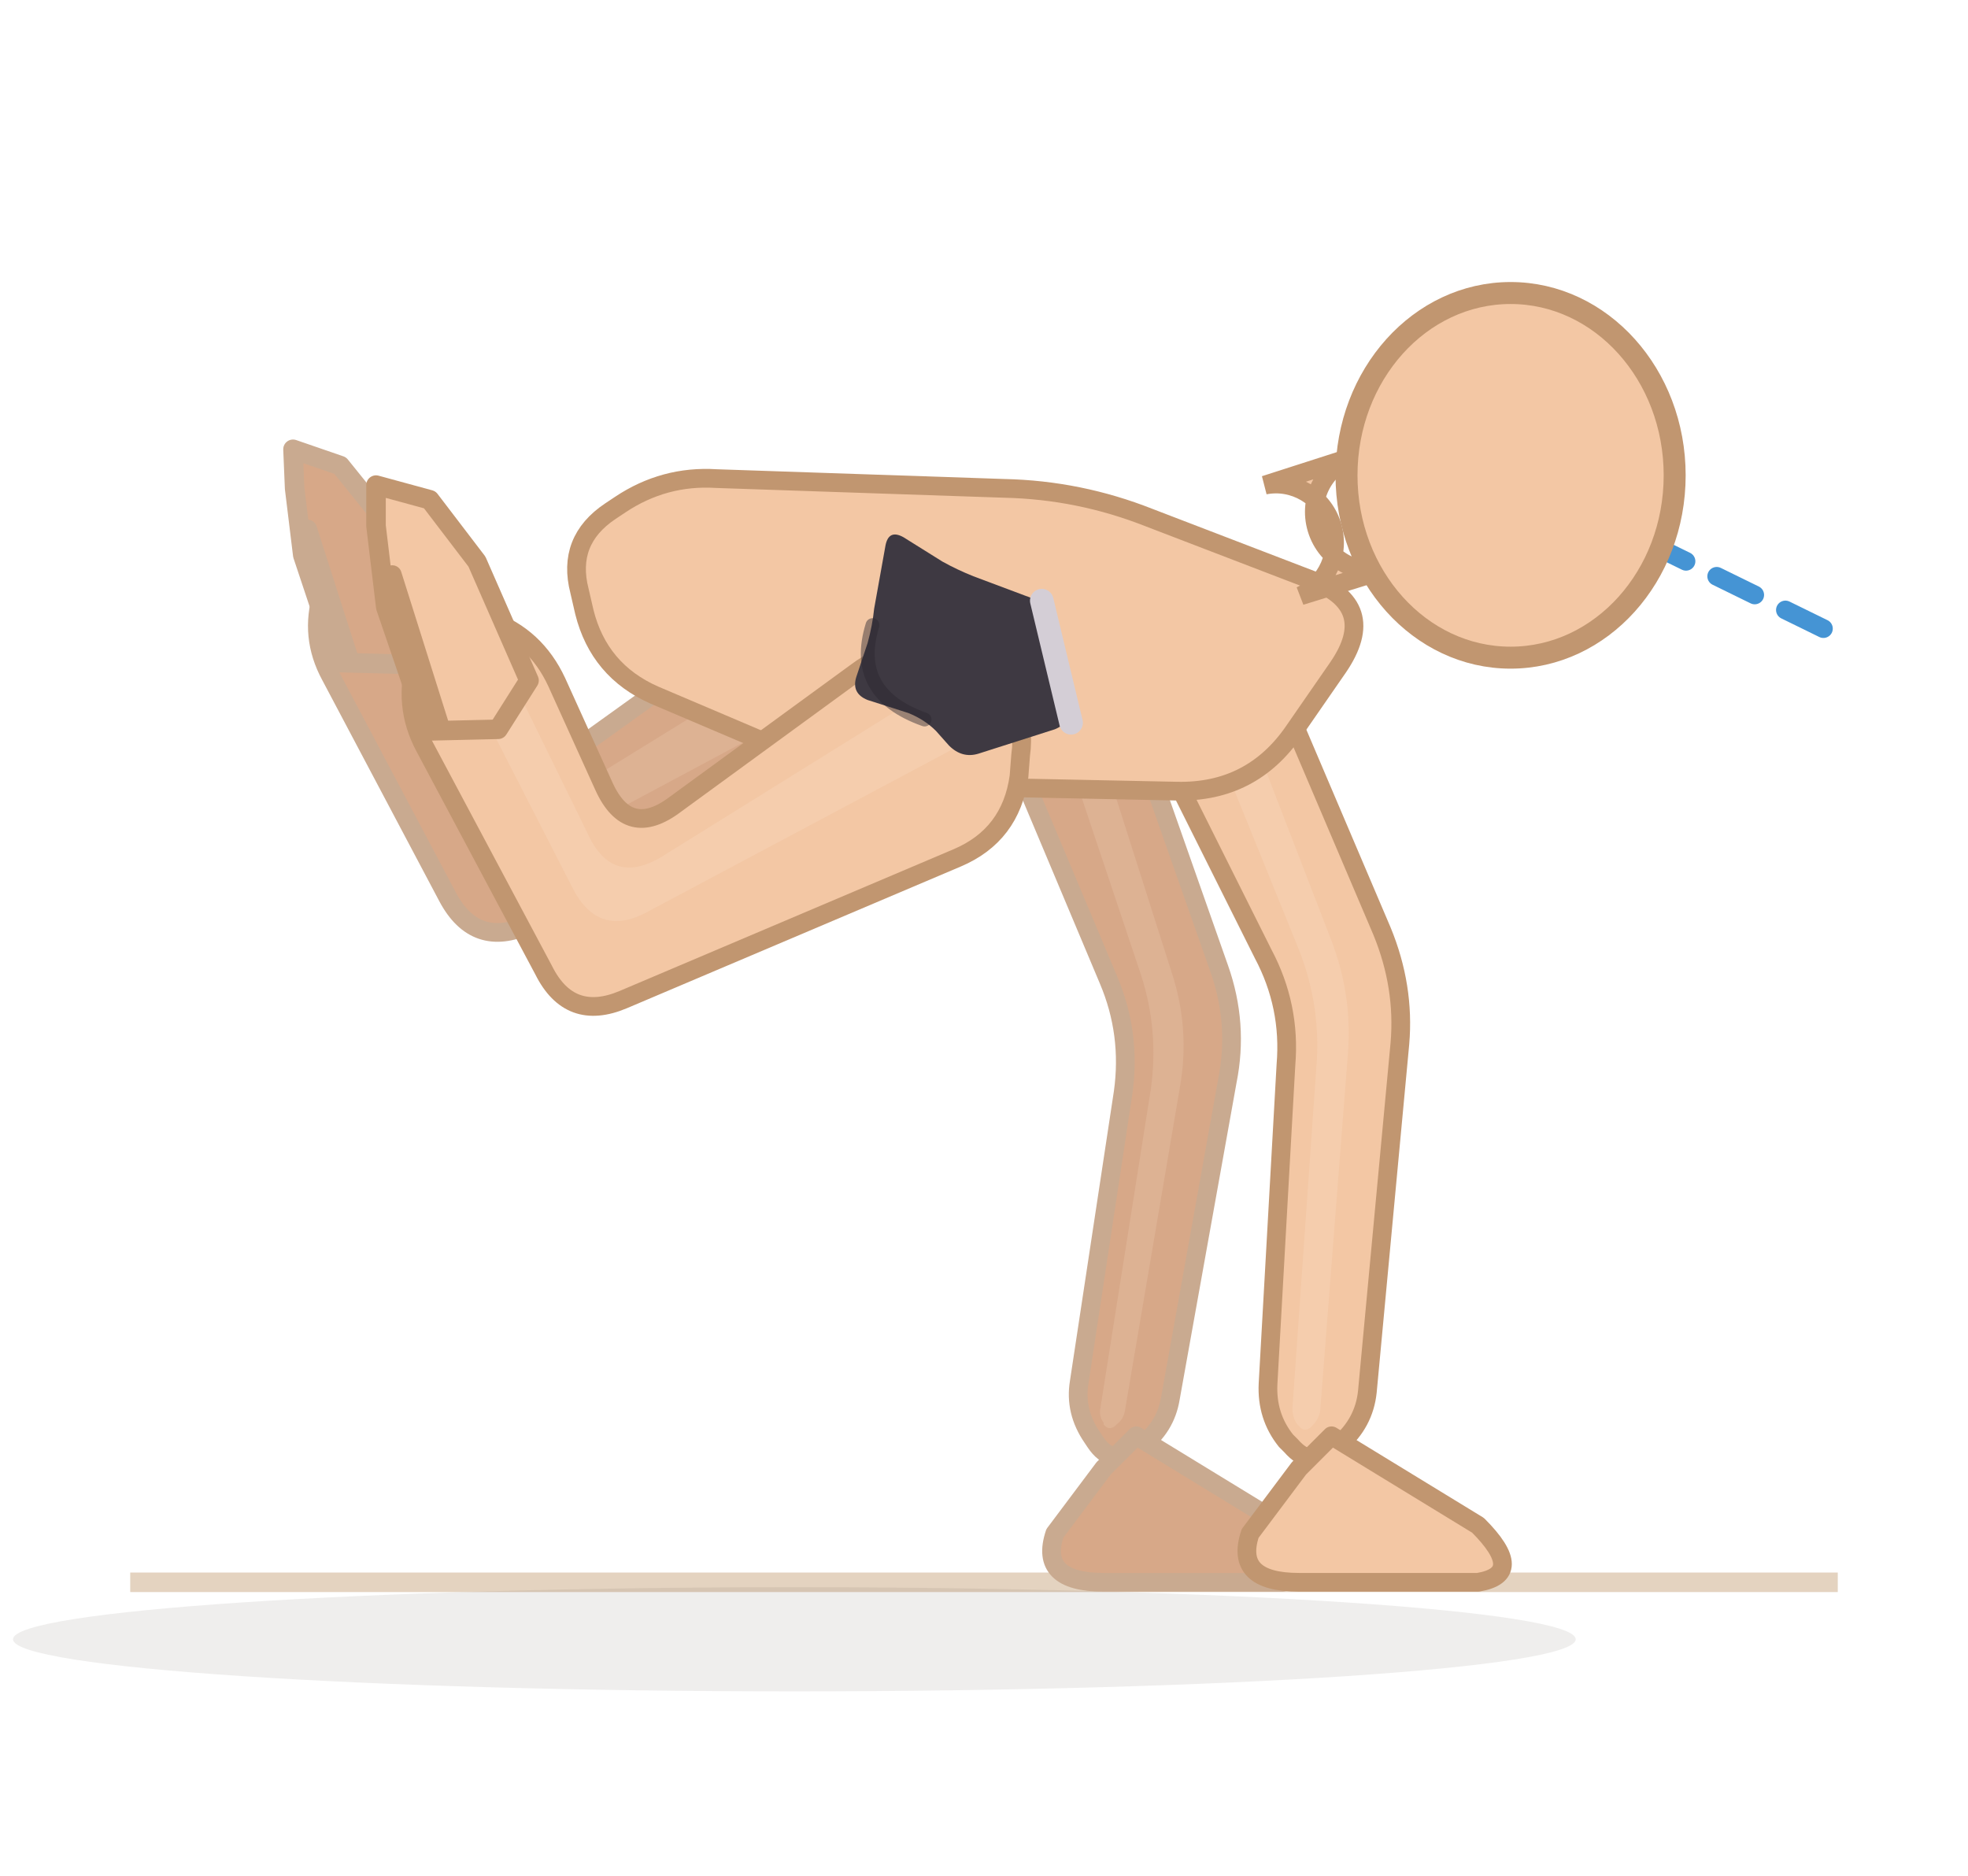
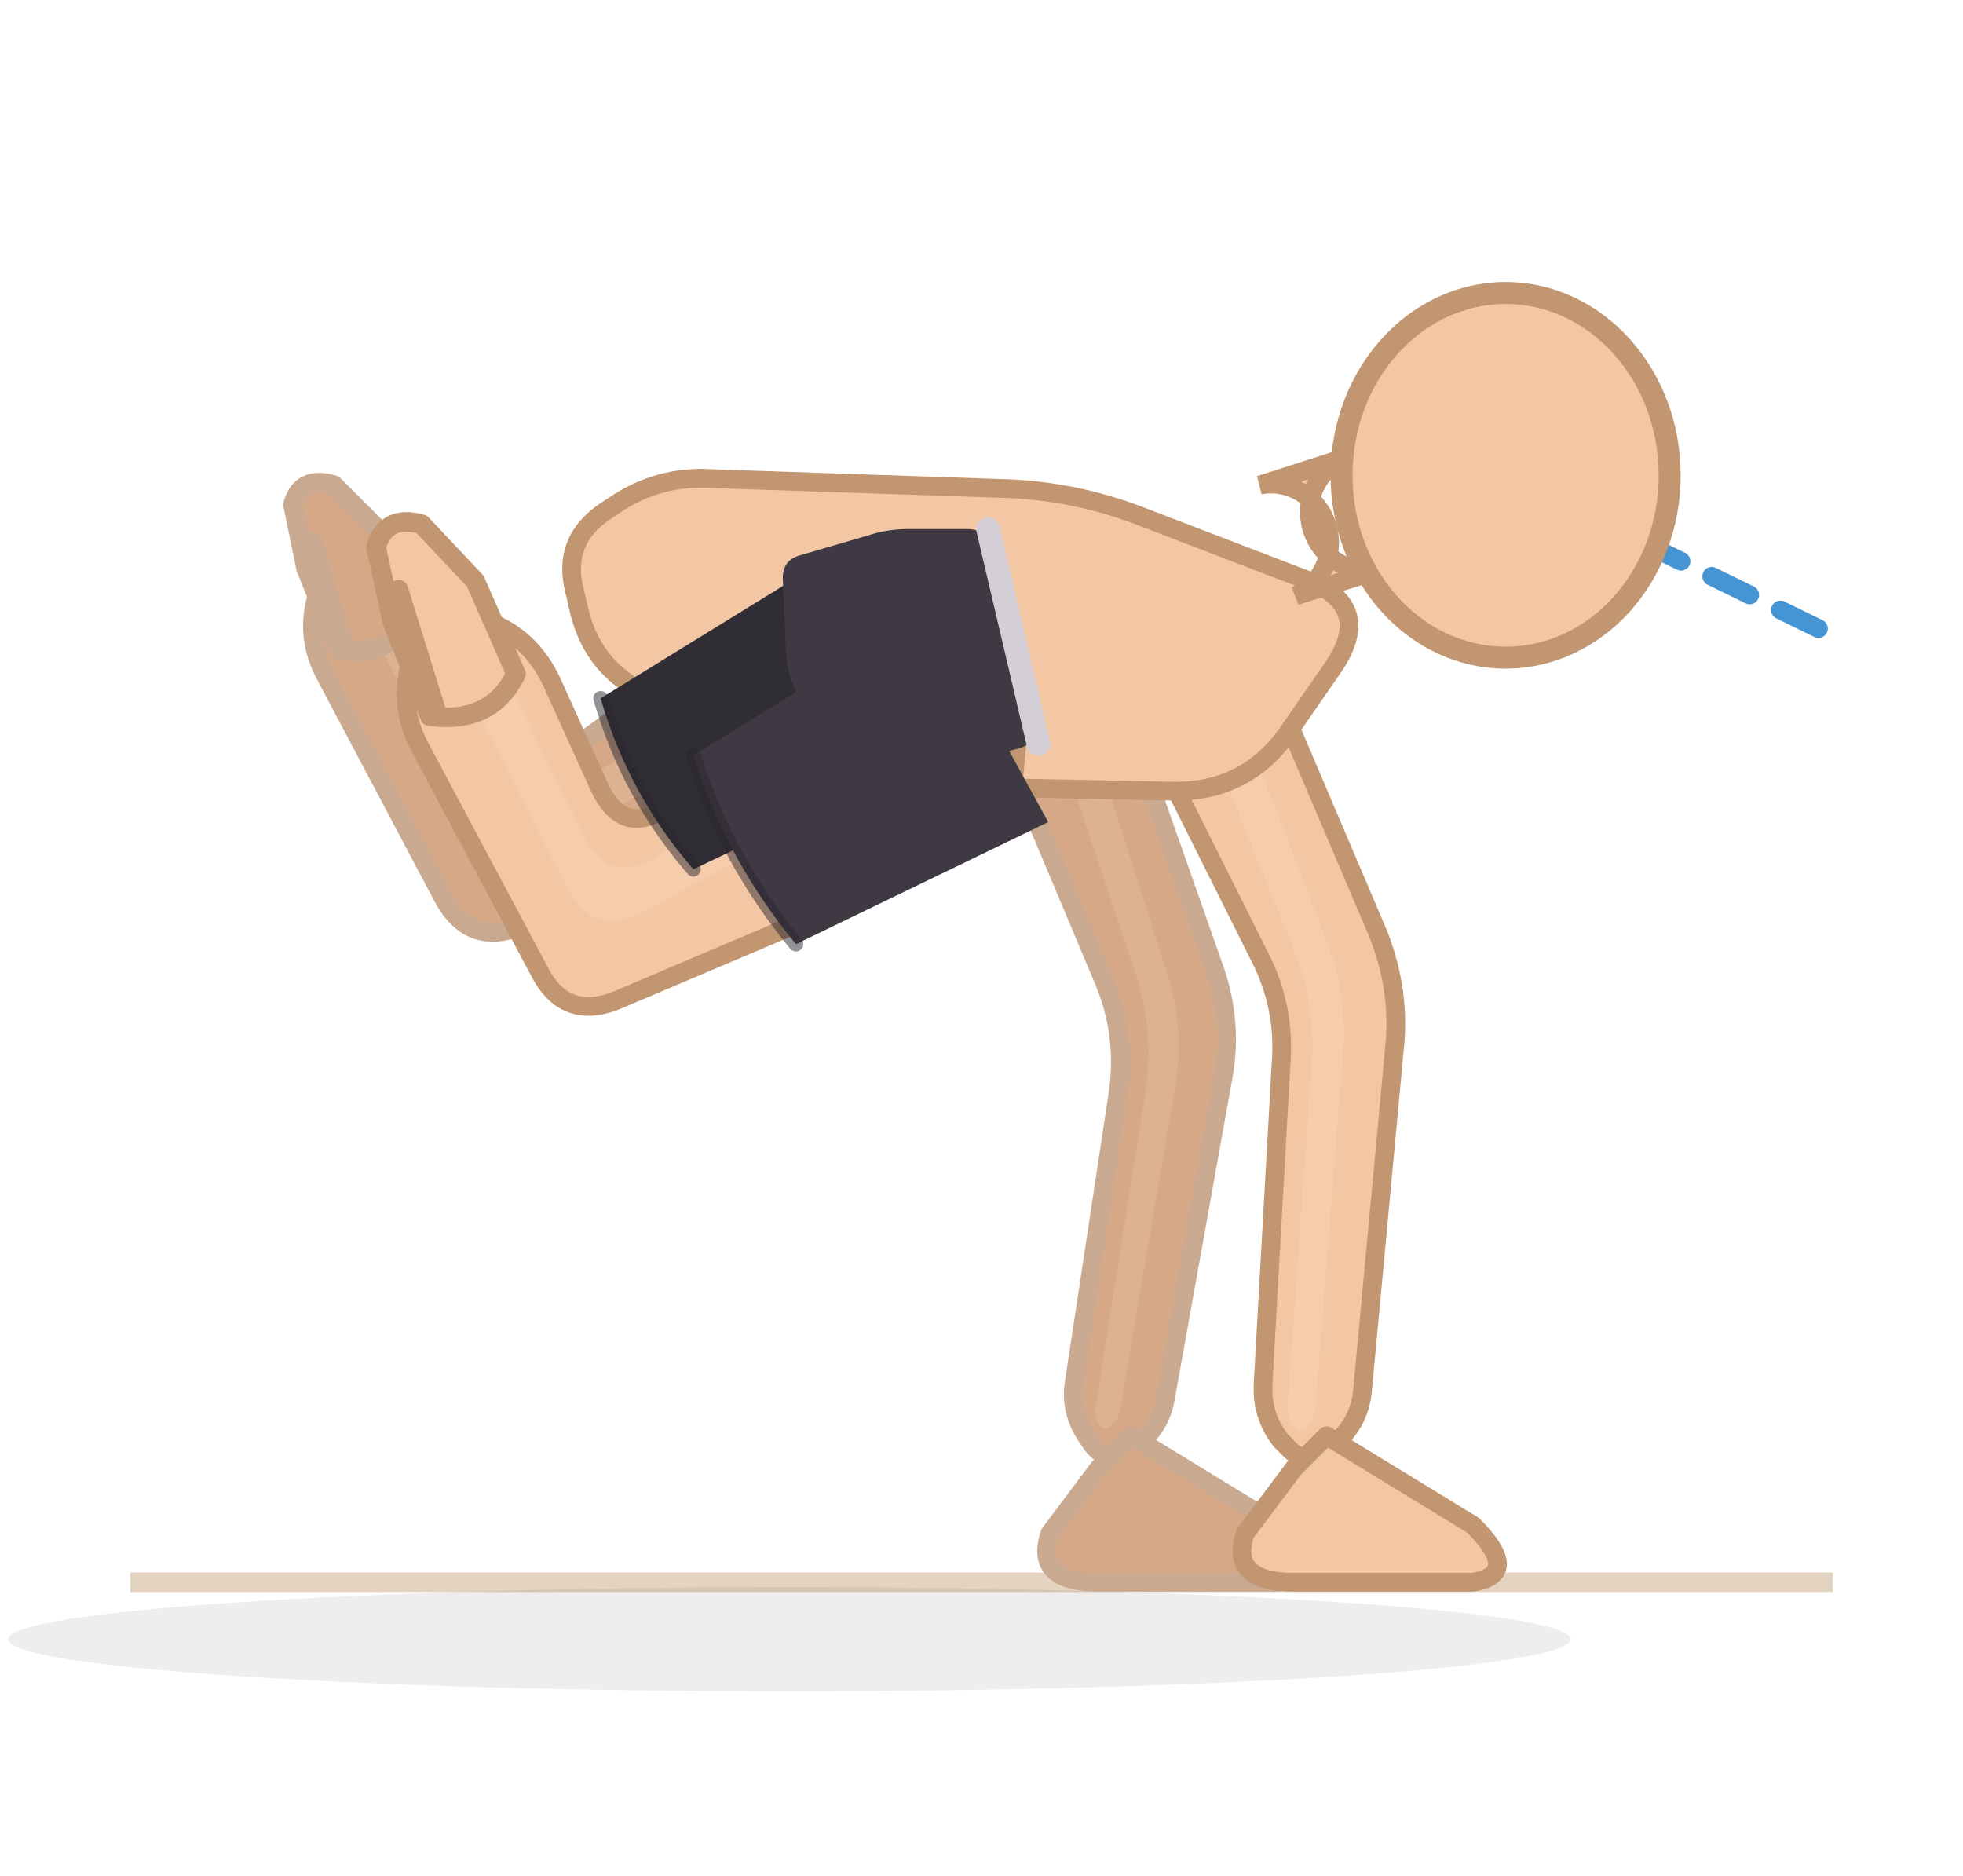
- <svg xmlns="http://www.w3.org/2000/svg" viewBox="55.2 70.8 120.9 115.2">
-   <line x1="63.2" y1="168" x2="168.1" y2="168" stroke="#e4d3c0" stroke-width="1.2" />
+ <svg xmlns="http://www.w3.org/2000/svg" viewBox="55.5 70.8 120.6 115.2">
+   <line x1="63.5" y1="168" x2="168.1" y2="168" stroke="#e4d3c0" stroke-width="1.2" />
  <ellipse cx="104" cy="171.5" rx="48" ry="3.2" fill="rgba(62,42,28,0.08)" />
  <path d="M 115.1,111.5 L 123.3,131 Q 124.7,134.3 124.2,137.9 L 121.5,155.7 Q 121.2,157.5 122.3,159.1 L 122.5,159.4 Q 123.5,160.9 125,159.8 L 125.3,159.6 Q 126.8,158.5 127.1,156.7 L 130.6,137.2 Q 131.3,133.7 130.1,130.3 L 122.5,108.7 Q 121.7,106.6 119.6,106 L 119.1,105.9 Q 117,105.3 115.8,107.2 L 115.5,107.6 Q 114.3,109.4 115.1,111.5 Z" fill="#d7a888" stroke="#c9aa90" stroke-width="1.15" stroke-linejoin="round" />
  <path d="M 117.9,108.6 L 125.3,130.7 Q 126.4,134.1 125.9,137.7 L 122.8,157.3 Q 122.7,157.8 123,158.2 L 123,158.3 Q 123.3,158.7 123.7,158.4 L 123.8,158.3 Q 124.2,158 124.3,157.5 L 127.7,137.5 Q 128.3,134 127.2,130.6 L 120,108 Q 119.8,107.4 119.2,107.2 L 119.1,107.1 Q 118.5,106.9 118.1,107.4 L 118,107.6 Q 117.7,108.1 117.9,108.6 Z" fill="#f3d4bc" opacity="0.22" />
  <path d="M 123,161 L 120,165 Q 119,168 123,168 L 134,168 Q 137,167.5 134,164.5 L 125,159 Z" fill="#d7a888" stroke="#c9aa90" stroke-width="1.15" stroke-linejoin="round" />
  <path d="M 123.1,110 L 132.8,129.4 Q 134.5,132.6 134.2,136.2 L 133.1,155.8 Q 133,157.8 134.2,159.3 L 134.5,159.6 Q 135.8,161.1 137.2,159.8 L 137.5,159.5 Q 139,158.2 139.2,156.3 L 141.2,134.9 Q 141.5,131.4 140.1,128 L 130.9,106.4 Q 130,104.2 127.6,103.7 L 127.1,103.6 Q 124.7,103.1 123.5,105.2 L 123.2,105.7 Q 122,107.8 123.1,110 Z" fill="#f3c7a4" stroke="#c19670" stroke-width="1.15" stroke-linejoin="round" />
  <path d="M 125.9,106.7 L 134.9,128.9 Q 136.3,132.3 136.1,135.9 L 134.6,157.3 Q 134.6,157.9 134.9,158.3 L 135,158.4 Q 135.3,158.8 135.7,158.5 L 135.8,158.4 Q 136.2,158 136.3,157.5 L 138,135.6 Q 138.3,132 137,128.6 L 128.2,105.8 Q 127.9,105.2 127.3,105 L 127.1,105 Q 126.5,104.8 126.1,105.4 L 126,105.5 Q 125.7,106.1 125.9,106.7 Z" fill="#fbe3cf" opacity="0.22" />
  <path d="M 135,161 L 132,165 Q 131,168 135,168 L 146,168 Q 149,167.5 146,164.5 L 137,159 Z" fill="#f3c7a4" stroke="#c19670" stroke-width="1.15" stroke-linejoin="round" />
  <path d="M 102.2,108.5 L 90.5,116.9 Q 87.6,118.9 86.1,115.7 L 82.9,108.6 Q 81.8,106.1 79.2,105.2 L 78.6,105 Q 76,104.1 75.2,106.7 L 75,107.3 Q 74.2,109.9 75.5,112.3 L 82.7,125.9 Q 84.4,129.1 87.7,127.6 L 107.8,118.8 Q 111,117.4 111.4,114 L 111.5,113.3 Q 111.9,109.9 108.8,108.4 L 108.1,108 Q 105,106.6 102.2,108.5 Z" fill="#d7a888" stroke="#c9aa90" stroke-width="1.15" stroke-linejoin="round" />
  <path d="M 105.7,109.9 L 89.8,119.7 Q 86.8,121.6 85.2,118.3 L 80.1,107.8 Q 79.8,107.1 79.1,106.8 L 78.9,106.8 Q 78.2,106.5 78,107.2 L 77.9,107.4 Q 77.7,108.1 78,108.8 L 84.3,121.2 Q 85.9,124.4 89.1,122.7 L 107.4,112.9 Q 108.3,112.4 108.4,111.5 L 108.4,111.2 Q 108.5,110.3 107.6,109.9 L 107.4,109.8 Q 106.5,109.4 105.7,109.9 Z" fill="#f3d4bc" opacity="0.22" />
-   <path d="M 81.3,108.8 L 79.8,111.6 L 76,111.5 L 73.8,104.9 L 73.3,100.8 L 73.2,98.4 L 76.1,99.4 L 78.6,102.5 L 81.3,108.8 Z" fill="#d7a888" stroke="#c9aa90" stroke-width="1.2" stroke-linejoin="round" />
-   <path d="M 76.6,111.1 L 74.1,103.3" fill="none" stroke="#c9aa90" stroke-width="1.15" stroke-linecap="round" />
+   <path d="M 80.9,108.3 Q 79.7,111.3 76.3,110.7 L 74.3,105.7 L 73.5,101.8 Q 74,100 76,100.6 L 78.8,103.4 Z" fill="#d7a888" stroke="#c9aa90" stroke-width="1.2" stroke-linejoin="round" />
+   <path d="M 76.6,110.3 L 74.7,104" fill="none" stroke="#c9aa90" stroke-width="1.15" stroke-linecap="round" />
  <path d="M 99.2,100.2 L 116.9,100.8 Q 121.5,100.9 125.8,102.6 L 135.7,106.4 Q 140,108 137.4,111.8 L 134.7,115.7 Q 132.1,119.5 127.5,119.4 L 112.9,119.1 Q 108.3,119 104.1,117.2 L 95.4,113.5 Q 92,112 91.1,108.4 L 90.8,107.1 Q 90,104 92.7,102.2 L 93.3,101.8 Q 96,100 99.2,100.2 Z" fill="#f3c7a4" stroke="#c19670" stroke-width="1.15" stroke-linejoin="round" />
  <path d="M 107.8,112.1 L 96.7,120.2 Q 93.8,122.4 92.3,119.1 L 89.4,112.7 Q 88.1,109.9 85.3,108.9 L 84.7,108.7 Q 81.8,107.7 81,110.5 L 80.8,111.2 Q 79.9,114.1 81.3,116.7 L 88.6,130.4 Q 90.2,133.6 93.5,132.2 L 114,123.5 Q 117.3,122.1 117.8,118.5 L 117.9,117.2 Q 118.4,113.6 115.1,112.1 L 113.9,111.5 Q 110.7,109.9 107.8,112.1 Z" fill="#f3c7a4" stroke="#c19670" stroke-width="1.15" stroke-linejoin="round" />
  <path d="M 111.5,113.7 L 95.9,123.4 Q 92.8,125.3 91.3,122 L 86.3,111.8 Q 86,111 85.2,110.7 L 85,110.7 Q 84.2,110.4 84,111.2 L 83.9,111.4 Q 83.7,112.2 84,112.9 L 90.3,125.2 Q 91.9,128.5 95,126.8 L 113.4,117 Q 114.3,116.5 114.4,115.4 L 114.4,115.2 Q 114.5,114.1 113.6,113.7 L 113.4,113.6 Q 112.4,113.1 111.5,113.7 Z" fill="#fbe3cf" opacity="0.22" />
-   <path d="M 87.7,112.6 L 85.8,115.6 L 81.5,115.7 L 78.9,108.1 L 78.3,103.1 L 78.3,100.6 L 81.6,101.5 L 84.5,105.3 L 87.7,112.6 Z" fill="#f3c7a4" stroke="#c19670" stroke-width="1.2" stroke-linejoin="round" />
-   <path d="M 82.2,115.3 L 79.3,106.1" fill="none" stroke="#c19670" stroke-width="1.15" stroke-linecap="round" />
+   <path d="M 87.2,112.2 Q 85.7,115.3 81.9,114.8 L 79.6,109 L 78.6,104.4 Q 79.2,102.4 81.4,103 L 84.7,106.5 Z" fill="#f3c7a4" stroke="#c19670" stroke-width="1.2" stroke-linejoin="round" />
+   <path d="M 82.3,114.4 L 80,107" fill="none" stroke="#c19670" stroke-width="1.15" stroke-linecap="round" />
+   <g data-shorts="inline">
+     <path d="M 107,104.7 L 92.4,113.7 Q 94.1,119.6 98.1,124.2 L 113.6,116.8 Z" fill="#312d35" />
+     <path d="M 116.5,104.6 L 119,115.2 Q 119.3,116.5 118,116.8 L 113.6,118 Q 112.3,118.4 111,118.1 L 107.8,117.4 Q 106.5,117.2 105.9,116 L 104.5,113.5 Q 103.9,112.3 103.8,111.1 L 103.6,106.5 Q 103.5,105.2 104.7,104.9 L 108.8,103.7 Q 110,103.3 111.3,103.3 L 114.9,103.3 Q 116.2,103.3 116.5,104.6 Z" fill="#3e3942" />
+     <path d="M 116.2,103.3 L 119.3,116.5" fill="none" stroke="#d4ced6" stroke-width="1.45" stroke-linecap="round" />
+     <path d="M 112.7,108.2 L 98.1,117.2 Q 100.1,123.6 104.4,128.8 L 119.9,121.3 Z" fill="#3e3942" />
+     <path d="M 92.4,113.7 Q 94.1,119.6 98.1,124.2" fill="none" stroke="#2a262e" stroke-width="0.9" stroke-linecap="round" opacity="0.5" />
+     <path d="M 98.1,117.2 Q 100.1,123.6 104.4,128.8" fill="none" stroke="#2a262e" stroke-width="0.9" stroke-linecap="round" opacity="0.5" />
+   </g>
  <line x1="148" y1="100" x2="167.8" y2="109.7" stroke="#2481cc" stroke-width="1.15" stroke-dasharray="2.6 2.1" stroke-linecap="round" opacity="0.85" />
  <path d="M 135.1,107.4 L 140.6,105.7 A 3.6 3.6 0 0 1 138.5,98.8 L 132.9,100.6 A 3.6 3.6 0 0 1 135.1,107.4 Z" fill="#f3c7a4" stroke="#c19670" stroke-width="1.15" />
  <ellipse cx="148" cy="100" rx="10.08" ry="11.2" fill="#f3c7a4" stroke="#c19670" stroke-width="1.35" />
-   <g data-shorts="1">
-     <path d="M 119.5,108.7 L 120.7,114.2 Q 121,115.2 120,115.6 L 115.3,117.1 Q 114.3,117.4 113.5,116.6 L 112.7,115.7 Q 112,115 111,114.6 L 108.5,113.8 Q 107.5,113.4 107.8,112.4 L 108.5,110.3 Q 108.8,109.2 108.9,108.2 L 109.6,104.3 Q 109.8,103.3 110.7,103.8 L 113.1,105.3 Q 114,105.8 115,106.2 L 118.2,107.4 Q 119.2,107.7 119.5,108.7 Z" fill="#3e3942" />
-     <path d="M 119.2,107.7 L 121,115.2" fill="none" stroke="#d4ced6" stroke-width="1.45" stroke-linecap="round" />
-     <path d="M 112,115 Q 107.5,113.4 108.8,109.2" fill="none" stroke="#2a262e" stroke-width="0.85" stroke-linecap="round" opacity="0.45" />
-   </g>
</svg>
